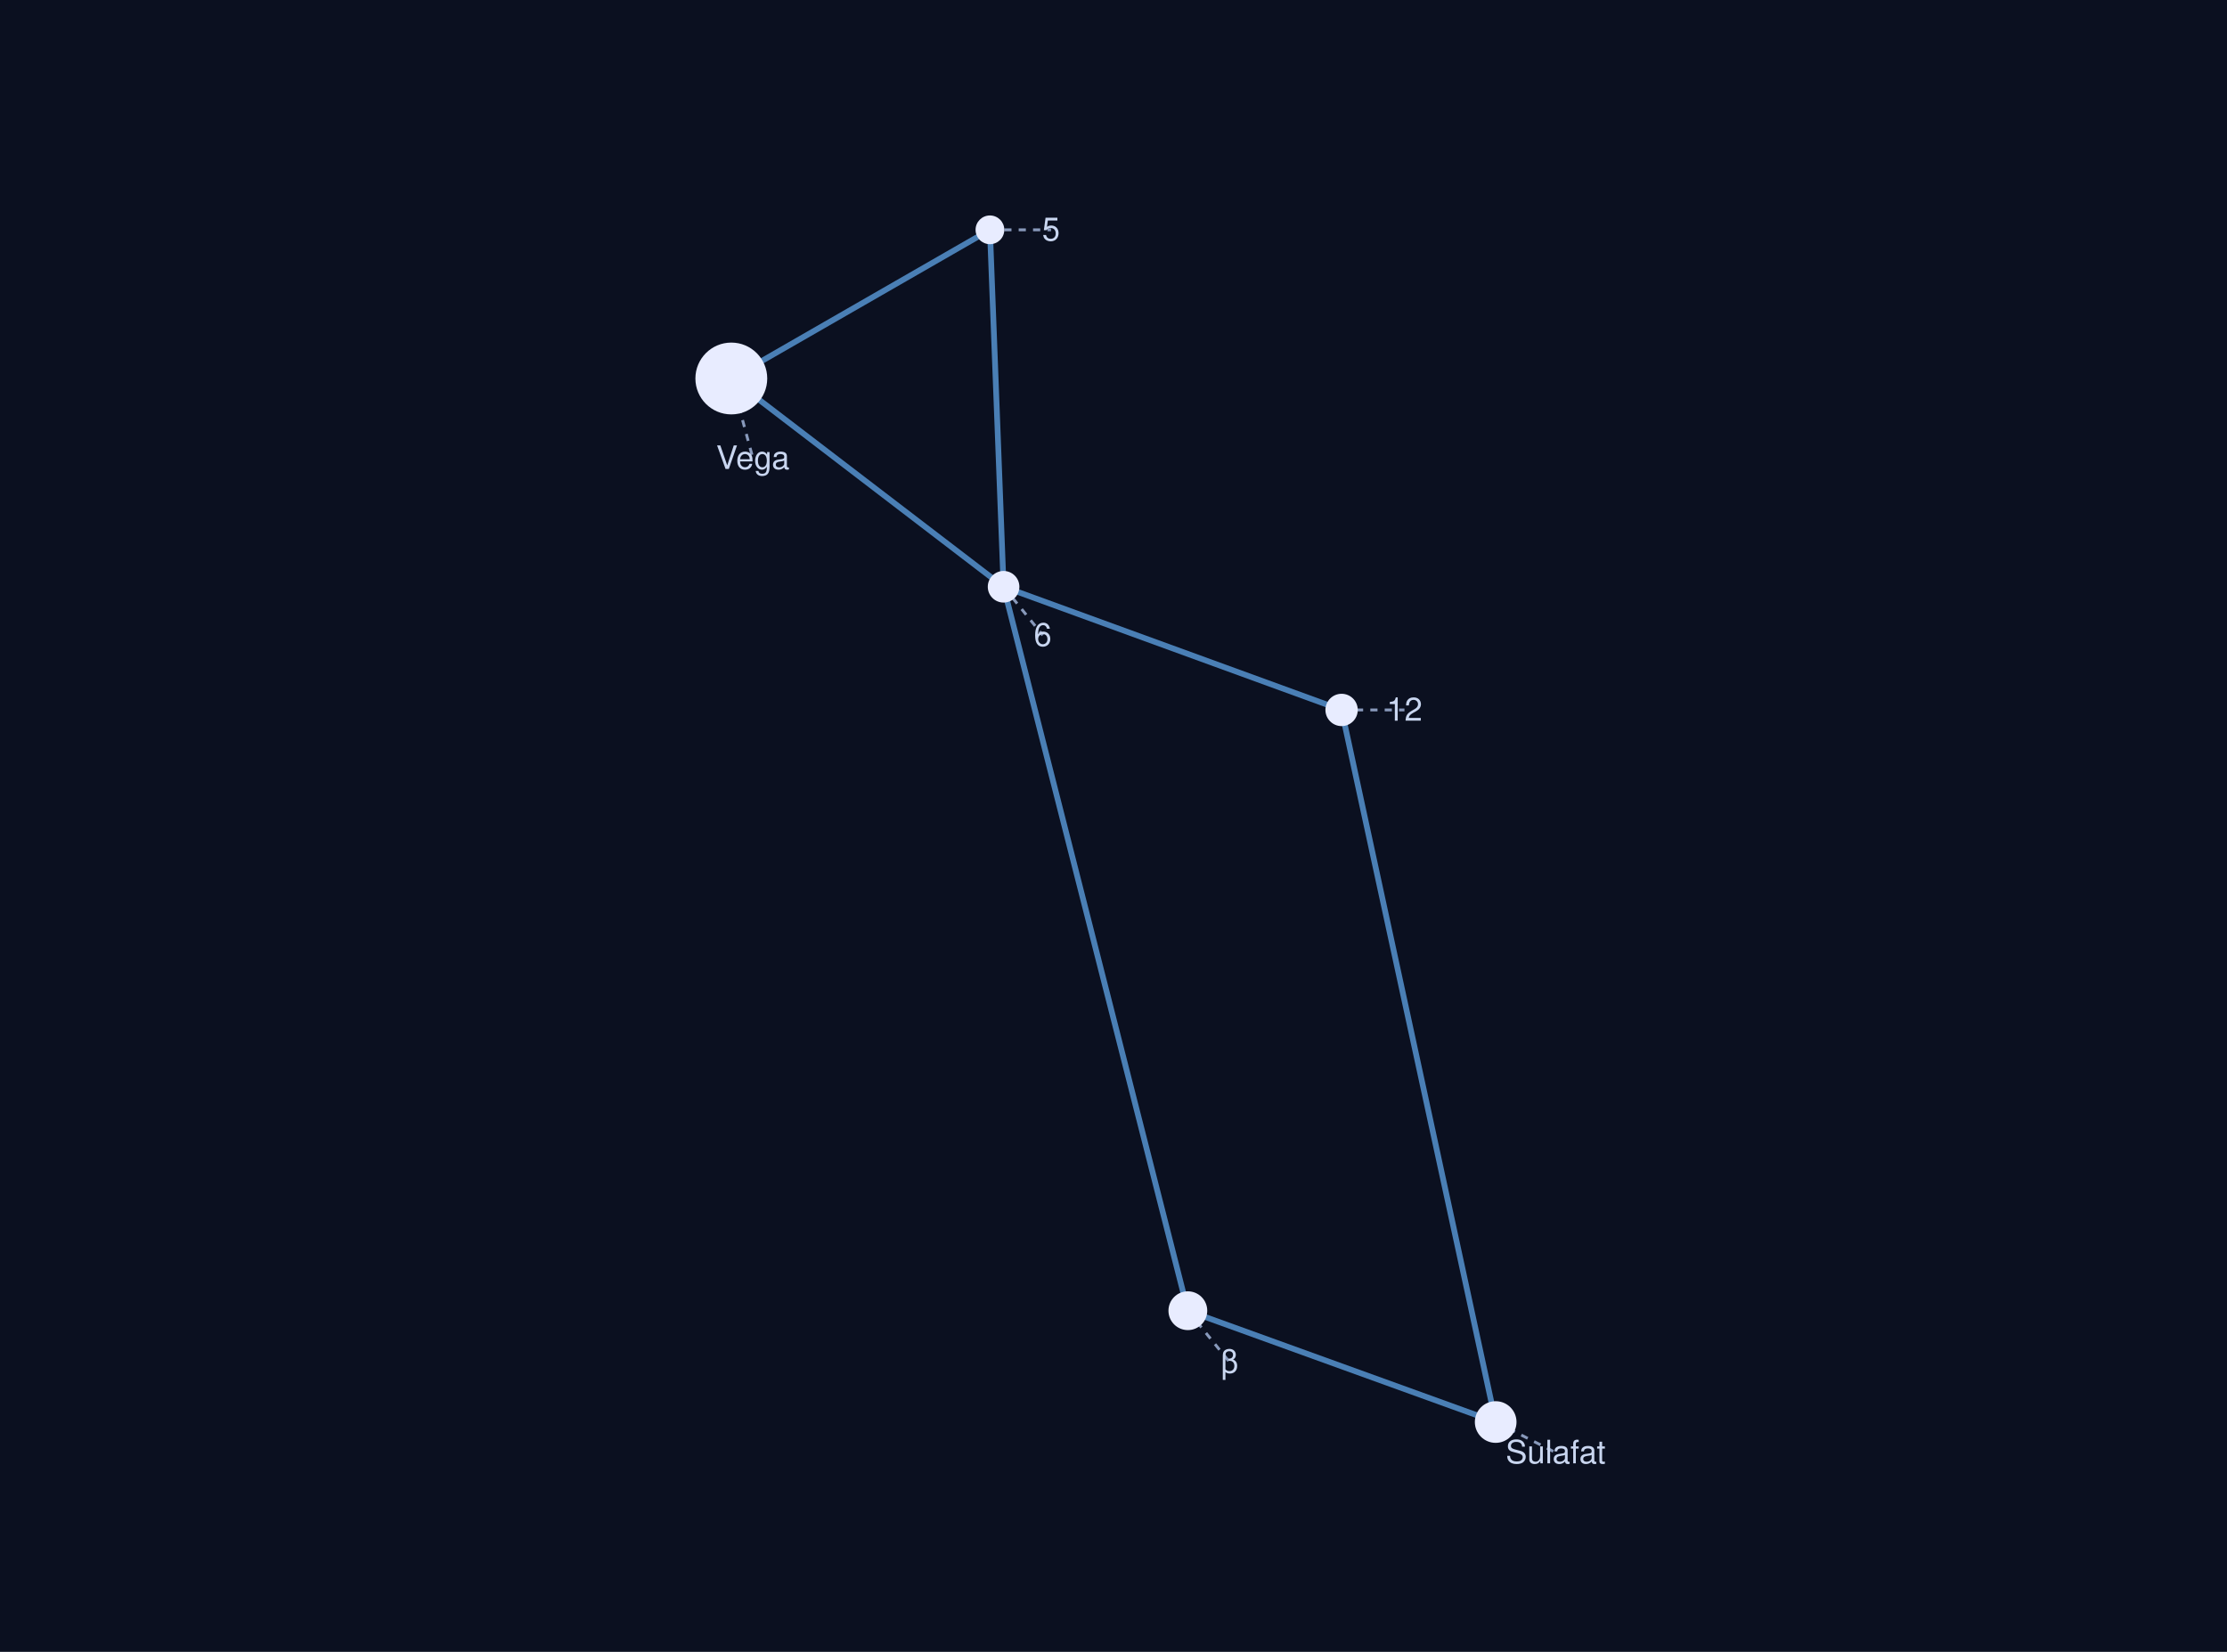
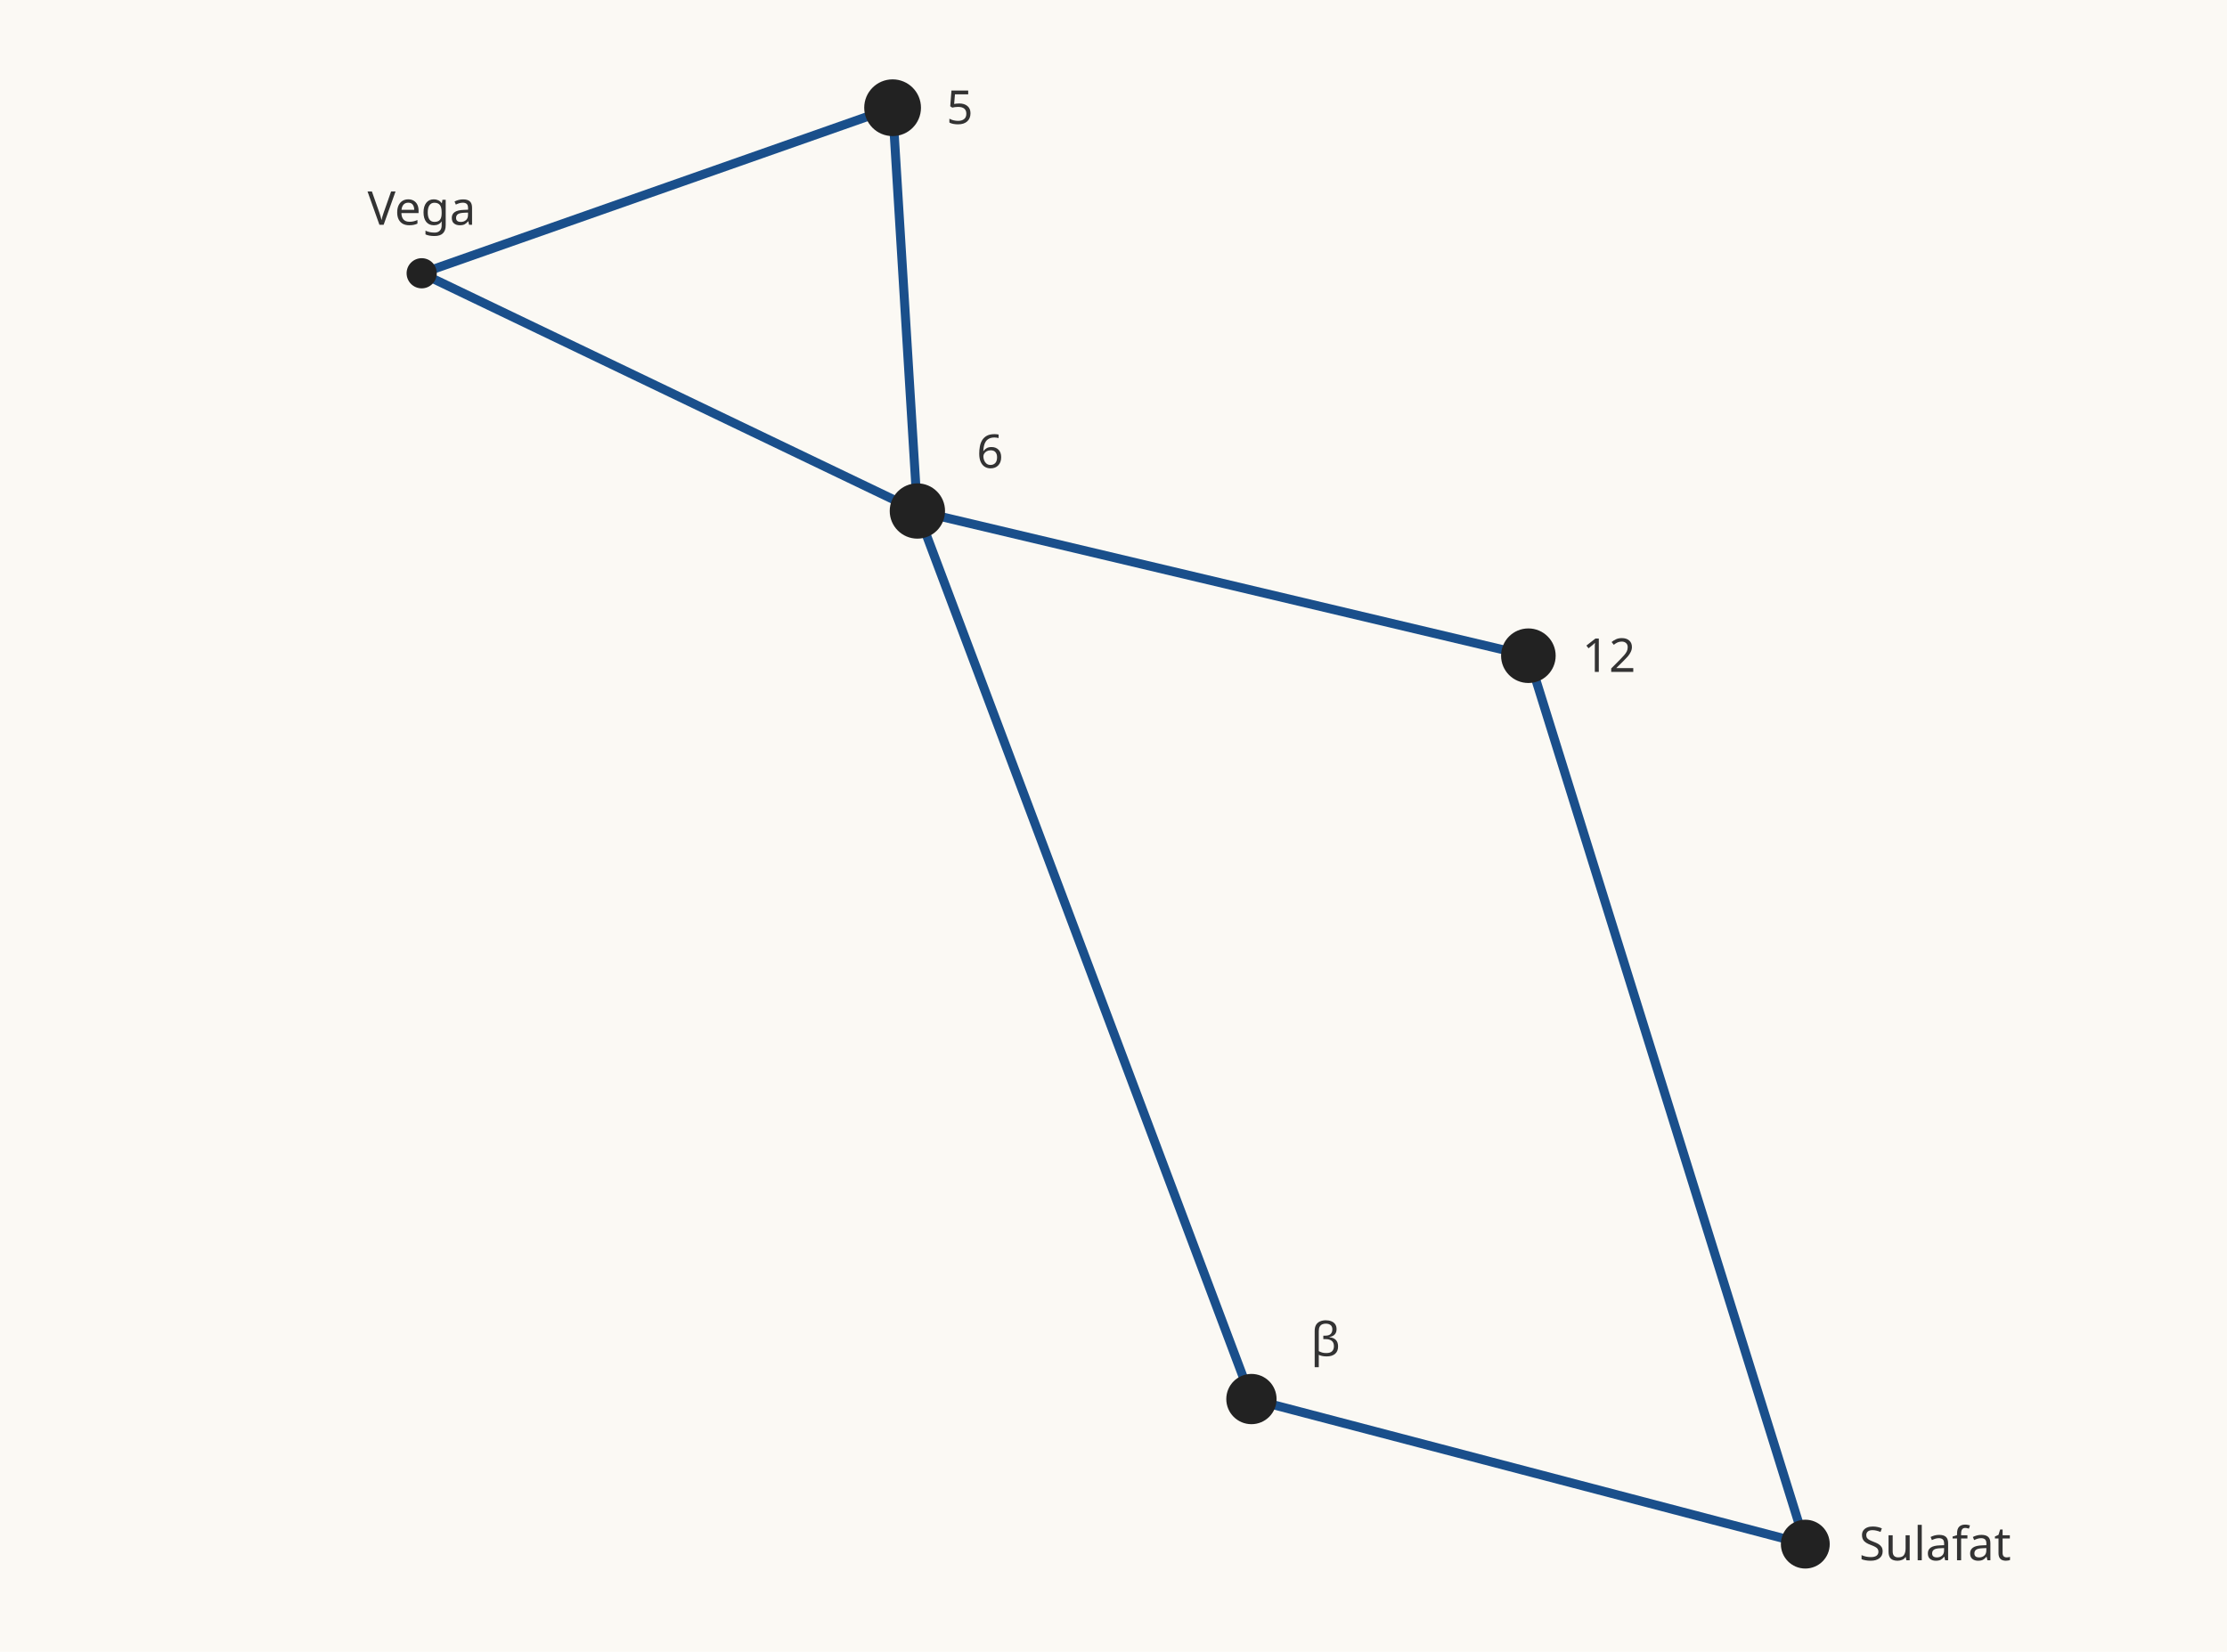
- <svg xmlns="http://www.w3.org/2000/svg" viewBox="0 0 620 460" width="620" height="460">
-   <rect width="620" height="460" fill="#0b1020" />
-   <line x1="279.4" y1="163.4" x2="203.6" y2="105.4" stroke="#4a7fb5" stroke-width="1.6" />
-   <line x1="203.6" y1="105.4" x2="275.6" y2="64.0" stroke="#4a7fb5" stroke-width="1.6" />
-   <line x1="275.6" y1="64.0" x2="279.4" y2="163.4" stroke="#4a7fb5" stroke-width="1.6" />
-   <line x1="279.4" y1="163.4" x2="330.7" y2="365.0" stroke="#4a7fb5" stroke-width="1.6" />
-   <line x1="330.7" y1="365.0" x2="416.4" y2="396.0" stroke="#4a7fb5" stroke-width="1.6" />
-   <line x1="416.4" y1="396.0" x2="373.5" y2="197.7" stroke="#4a7fb5" stroke-width="1.6" />
-   <line x1="373.5" y1="197.7" x2="279.4" y2="163.4" stroke="#4a7fb5" stroke-width="1.6" />
-   <line x1="203.6" y1="105.4" x2="209.6" y2="127.6" stroke="#8899bb" stroke-width="0.8" stroke-dasharray="2,2" />
-   <line x1="275.6" y1="64.0" x2="292.6" y2="64.0" stroke="#8899bb" stroke-width="0.8" stroke-dasharray="2,2" />
-   <line x1="279.4" y1="163.4" x2="290.3" y2="176.9" stroke="#8899bb" stroke-width="0.8" stroke-dasharray="2,2" />
-   <line x1="330.7" y1="365.0" x2="342.3" y2="379.3" stroke="#8899bb" stroke-width="0.8" stroke-dasharray="2,2" />
-   <line x1="373.5" y1="197.7" x2="391.0" y2="197.7" stroke="#8899bb" stroke-width="0.8" stroke-dasharray="2,2" />
-   <line x1="416.4" y1="396.0" x2="433.1" y2="404.5" stroke="#8899bb" stroke-width="0.8" stroke-dasharray="2,2" />
-   <circle cx="203.6" cy="105.4" r="10.0" fill="#e8ecff" />
-   <text x="209.6" y="130.6" font-family="Helvetica,Arial" font-size="9" fill="#c9d6f0" text-anchor="middle">Vega</text>
-   <circle cx="275.6" cy="64.0" r="4.0" fill="#e8ecff" />
-   <text x="292.6" y="67.0" font-family="Helvetica,Arial" font-size="9" fill="#c9d6f0" text-anchor="middle">5</text>
-   <circle cx="279.4" cy="163.4" r="4.4" fill="#e8ecff" />
-   <text x="290.3" y="179.9" font-family="Helvetica,Arial" font-size="9" fill="#c9d6f0" text-anchor="middle">6</text>
-   <circle cx="330.7" cy="365.0" r="5.4" fill="#e8ecff" />
-   <text x="342.3" y="382.3" font-family="Helvetica,Arial" font-size="9" fill="#c9d6f0" text-anchor="middle">β</text>
-   <circle cx="373.5" cy="197.7" r="4.5" fill="#e8ecff" />
-   <text x="391.0" y="200.7" font-family="Helvetica,Arial" font-size="9" fill="#c9d6f0" text-anchor="middle">12</text>
-   <circle cx="416.4" cy="396.0" r="5.8" fill="#e8ecff" />
-   <text x="433.1" y="407.5" font-family="Helvetica,Arial" font-size="9" fill="#c9d6f0" text-anchor="middle">Sulafat</text>
+ <svg xmlns="http://www.w3.org/2000/svg" viewBox="0 0 620 460" width="620" height="460" role="img" aria-label="Figure de la constellation Lyre">
+   <rect width="620" height="460" fill="#fbf9f4" />
+   <line x1="255.4" y1="142.3" x2="117.4" y2="76.1" stroke="#1a4f8b" stroke-width="2.5" stroke-linecap="round" />
+   <line x1="117.4" y1="76.1" x2="248.5" y2="30.0" stroke="#1a4f8b" stroke-width="2.5" stroke-linecap="round" />
+   <line x1="248.5" y1="30.0" x2="255.4" y2="142.3" stroke="#1a4f8b" stroke-width="2.5" stroke-linecap="round" />
+   <line x1="255.4" y1="142.3" x2="348.4" y2="389.6" stroke="#1a4f8b" stroke-width="2.5" stroke-linecap="round" />
+   <line x1="348.4" y1="389.6" x2="502.6" y2="430.0" stroke="#1a4f8b" stroke-width="2.5" stroke-linecap="round" />
+   <line x1="502.6" y1="430.0" x2="425.5" y2="182.6" stroke="#1a4f8b" stroke-width="2.5" stroke-linecap="round" />
+   <line x1="425.5" y1="182.6" x2="255.4" y2="142.3" stroke="#1a4f8b" stroke-width="2.5" stroke-linecap="round" />
+   <circle cx="117.4" cy="76.1" r="4.2" fill="#222" />
+   <circle cx="248.5" cy="30.0" r="7.9" fill="#222" />
+   <circle cx="255.4" cy="142.3" r="7.7" fill="#222" />
+   <circle cx="348.4" cy="389.6" r="7.0" fill="#222" />
+   <circle cx="425.5" cy="182.6" r="7.6" fill="#222" />
+   <circle cx="502.6" cy="430.0" r="6.8" fill="#222" />
+   <text x="117.4" y="62.6" font-family="system-ui,sans-serif" font-size="13" fill="#333" text-anchor="middle">Vega</text>
+   <text x="263.5" y="34.5" font-family="system-ui,sans-serif" font-size="13" fill="#333" text-anchor="start">5</text>
+   <text x="271.9" y="130.3" font-family="system-ui,sans-serif" font-size="13" fill="#333" text-anchor="start">6</text>
+   <text x="364.9" y="377.6" font-family="system-ui,sans-serif" font-size="13" fill="#333" text-anchor="start">β</text>
+   <text x="440.5" y="187.1" font-family="system-ui,sans-serif" font-size="13" fill="#333" text-anchor="start">12</text>
+   <text x="517.6" y="434.5" font-family="system-ui,sans-serif" font-size="13" fill="#333" text-anchor="start">Sulafat</text>
</svg>
